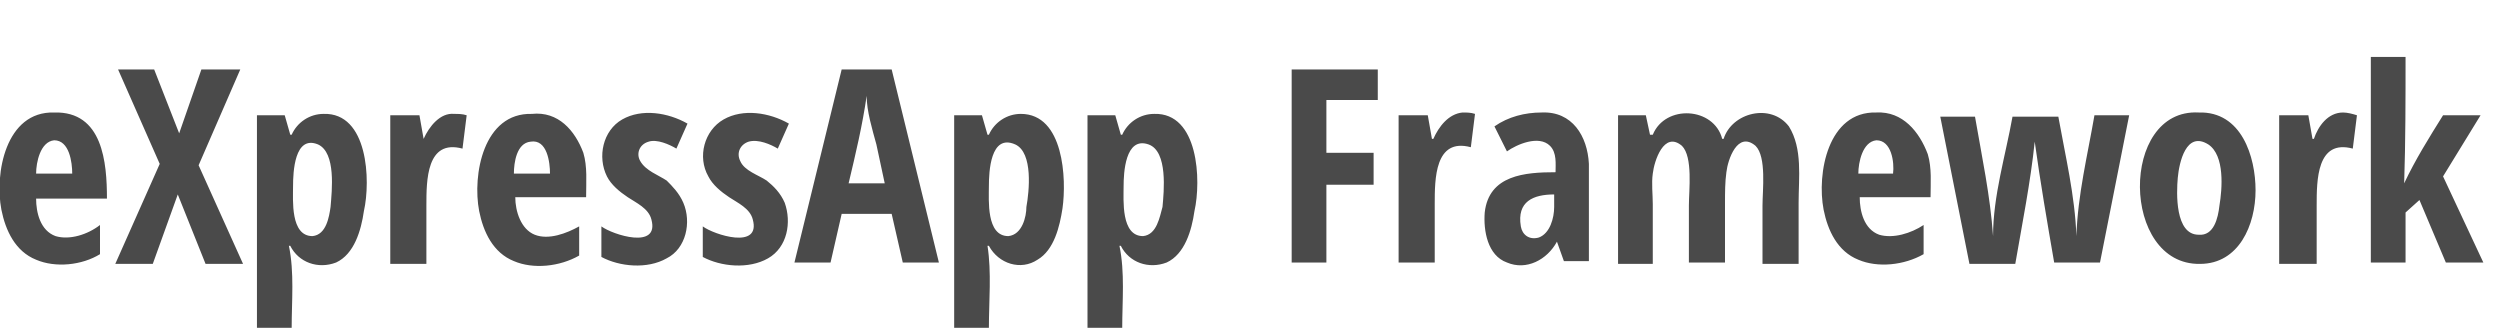
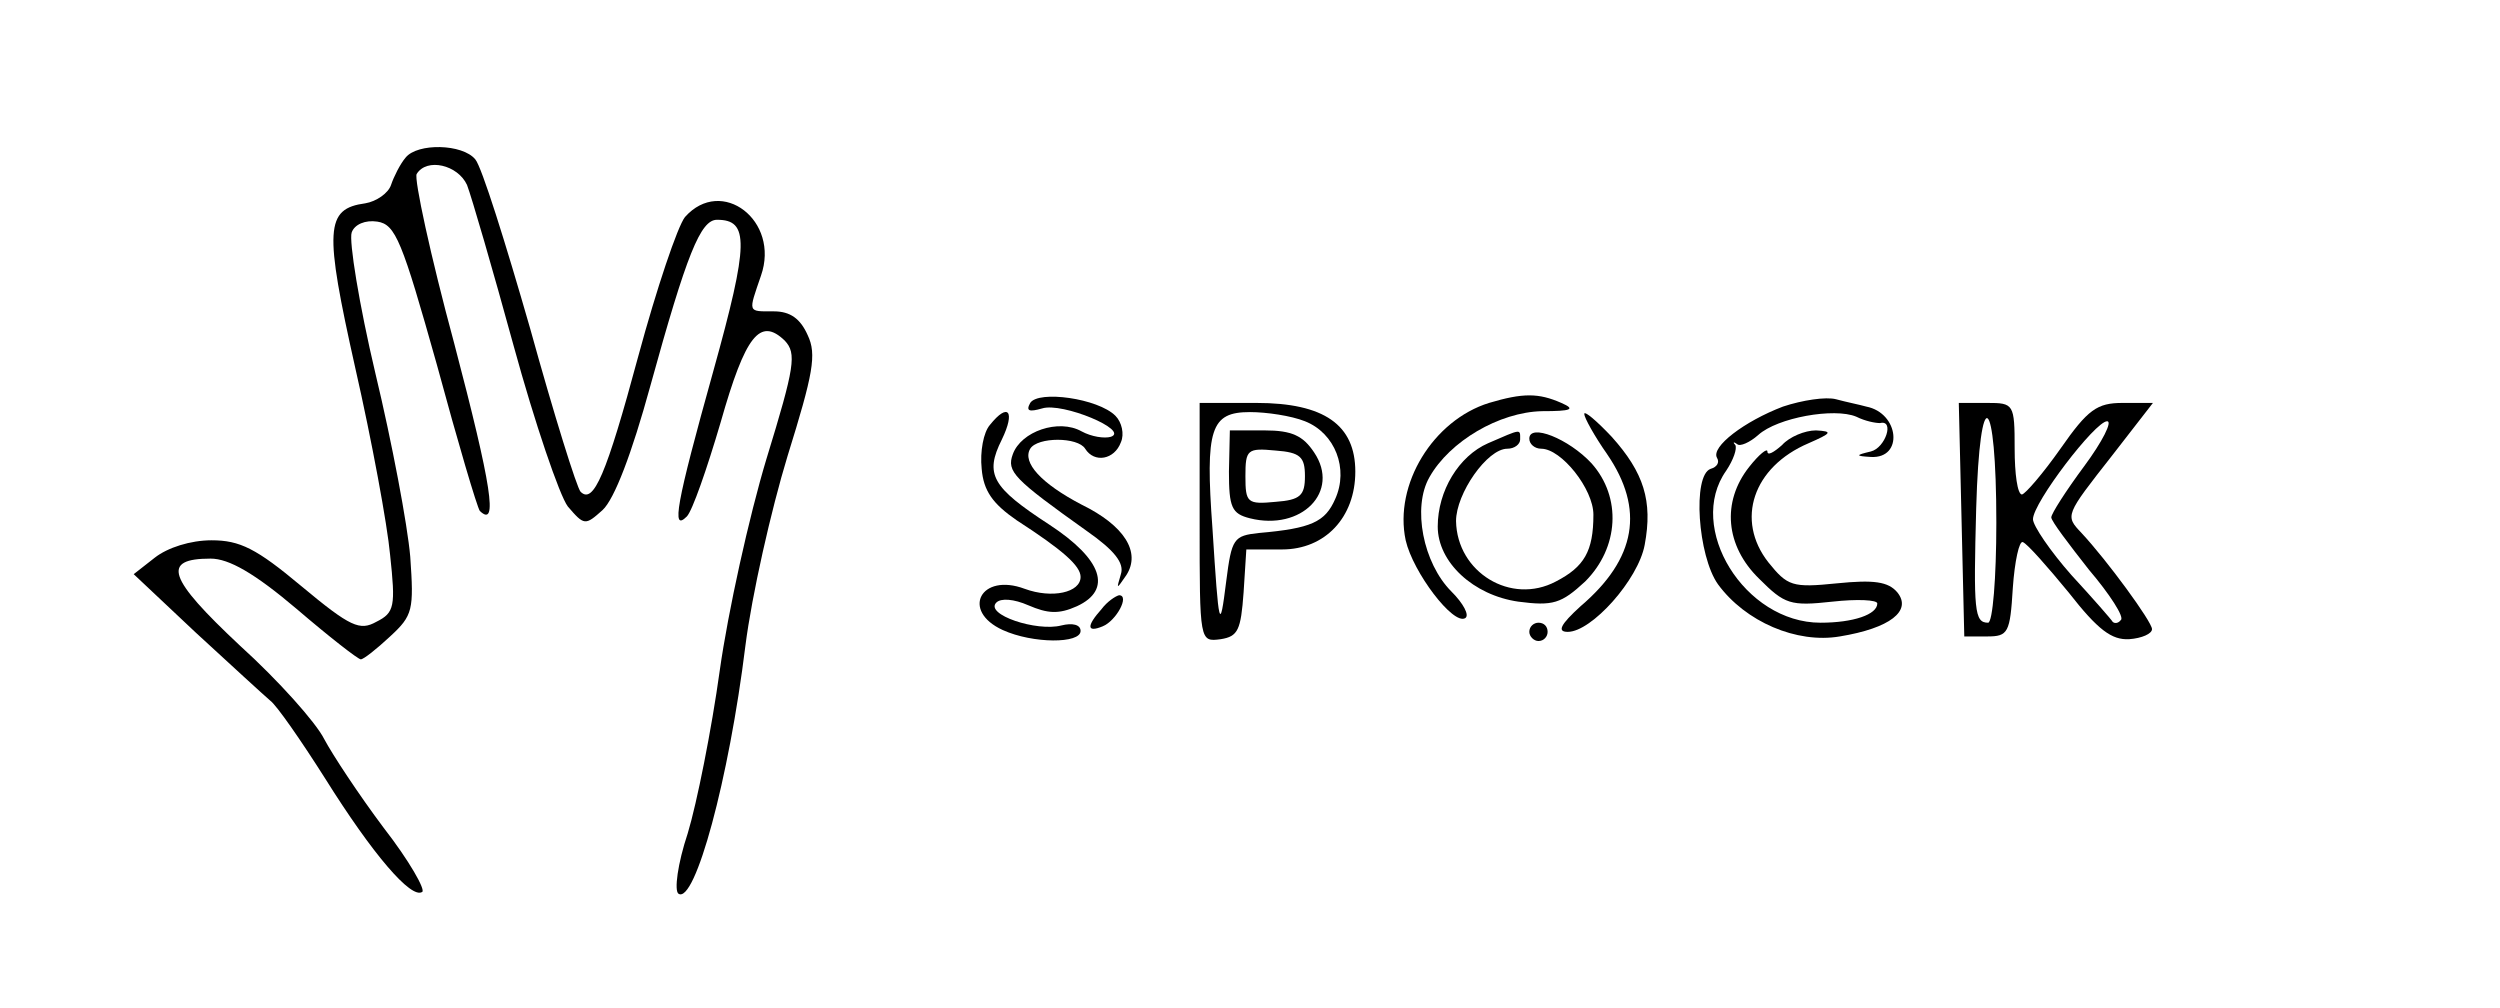
- <svg xmlns="http://www.w3.org/2000/svg" version="1.1" id="Layer_1" x="0px" y="0px" viewBox="0 0 180 24" style="enable-background:new 0 0 180 24;" xml:space="preserve">
-   <style type="text/css">
- 	.st0{fill:#4A4A4A;}
- </style>
-   <path class="st0" d="M3.9,8.1c-3.5-0.1-4.3,4.4-3.8,7c0.3,1.5,1,3,2.5,3.6c1.4,0.6,3.3,0.4,4.6-0.4v-2.1C6.3,16.9,5,17.3,4,17  c-1.1-0.4-1.4-1.7-1.4-2.7h5.1C7.7,11.7,7.4,8,3.9,8.1z M2.6,12.5c0-0.8,0.3-2.3,1.3-2.4c1.1,0,1.3,1.6,1.3,2.4H2.6z M14.3,11.9  l3.2,7.1h-2.7l-2-5l-1.8,5H8.3l3.2-7.2L8.5,5h2.6l1.8,4.6L14.5,5h2.8L14.3,11.9z M23.3,8.2c-1,0-1.9,0.6-2.3,1.5h-0.1l-0.4-1.4h-2  v15.3h2.5c0-1.9,0.2-4-0.2-5.9h0.1c0.6,1.2,2,1.7,3.3,1.2c1.3-0.6,1.8-2.3,2-3.7C26.7,13,26.5,8.1,23.3,8.2L23.3,8.2z M22.5,17  c-1.6,0-1.4-2.6-1.4-3.6c0-1,0.1-3.7,1.8-3c1.3,0.6,1,3.3,0.9,4.5C23.7,15.6,23.5,16.9,22.5,17L22.5,17z M32.7,8.2  c0.3,0,0.6,0,0.9,0.1l-0.3,2.4c-2.6-0.7-2.6,2.3-2.6,4.1c0,1.4,0,2.8,0,4.2h-2.6V8.3h2.1l0.3,1.7l0,0C30.9,9.1,31.7,8.1,32.7,8.2  L32.7,8.2z M38.3,8.2c-3.5-0.1-4.3,4.4-3.8,7c0.3,1.5,1,3,2.5,3.6c1.4,0.6,3.3,0.4,4.7-0.4v-2.1c-0.9,0.5-2.2,1-3.2,0.6  c-1-0.4-1.4-1.7-1.4-2.7h5.1c0-1.1,0.1-2.2-0.2-3.2C41.4,9.4,40.2,8,38.3,8.2L38.3,8.2z M37,12.5c0-0.8,0.2-2.2,1.2-2.3  c1.2-0.2,1.4,1.5,1.4,2.3H37z M49.2,14.6c0.6,1.4,0.2,3.3-1.2,4c-1.4,0.8-3.4,0.6-4.7-0.1v-2.2c0.8,0.6,4.2,1.7,3.6-0.5  c-0.2-0.8-1.1-1.2-1.7-1.6c-0.6-0.4-1.2-0.9-1.5-1.5c-0.7-1.4-0.3-3.3,1.1-4.1c1.4-0.8,3.3-0.5,4.7,0.3l-0.8,1.8  c-0.5-0.3-1.4-0.7-2-0.5c-0.7,0.2-0.9,0.9-0.6,1.4c0.4,0.7,1.3,1,1.9,1.4C48.4,13.4,48.9,13.9,49.2,14.6L49.2,14.6z M56.5,14.6  c0.5,1.4,0.2,3.2-1.2,4c-1.4,0.8-3.4,0.6-4.7-0.1v-2.2c0.8,0.6,4.2,1.7,3.6-0.5c-0.2-0.8-1.1-1.2-1.7-1.6c-0.6-0.4-1.2-0.9-1.5-1.5  c-0.8-1.4-0.3-3.3,1.1-4.1c1.4-0.8,3.3-0.5,4.7,0.3l-0.8,1.8c-0.5-0.3-1.4-0.7-2.1-0.5c-0.6,0.2-0.9,0.8-0.6,1.4  c0.3,0.7,1.3,1,1.9,1.4C55.7,13.4,56.2,13.9,56.5,14.6L56.5,14.6z M60.6,5l-3.4,13.9h2.6l0.8-3.5h3.6l0.8,3.5h2.6L64.2,5L60.6,5z   M61.1,13.2c0.5-2.1,1-4.2,1.3-6.3c0,1.1,0.4,2.4,0.7,3.5c0.2,0.9,0.4,1.9,0.6,2.8H61.1z M73.5,8.2c-1,0-1.9,0.6-2.3,1.5h-0.1  l-0.4-1.4h-2v15.3h2.5c0-1.9,0.2-4-0.1-5.9h0.1c0.7,1.3,2.3,1.8,3.5,1c1.2-0.7,1.6-2.4,1.8-3.7C76.8,12.9,76.6,8.2,73.5,8.2  L73.5,8.2z M72.6,17c-1.6,0-1.4-2.6-1.4-3.6c0-1,0.1-3.8,1.9-3c1.3,0.6,1,3.4,0.8,4.5C73.9,15.6,73.6,16.9,72.6,17L72.6,17z   M83.1,8.2c-1,0-1.9,0.6-2.3,1.5h-0.1l-0.4-1.4h-2v15.3h2.5c0-1.9,0.2-4-0.2-5.9h0.1c0.6,1.2,2,1.7,3.3,1.2c1.3-0.6,1.8-2.3,2-3.7  C86.5,13,86.3,8.1,83.1,8.2L83.1,8.2z M82.3,17c-1.6,0-1.4-2.6-1.4-3.6c0-0.9,0.1-3.6,1.8-3c1.4,0.5,1.1,3.4,1,4.5  C83.5,15.6,83.3,16.9,82.3,17L82.3,17z M93,5h6.2v2.2h-3.7v3.8h3.4v2.3h-3.4v5.6H93V5z M105.3,8.1c0.3,0,0.6,0,0.9,0.1l-0.3,2.4  c-2.6-0.7-2.6,2.3-2.6,4.1c0,1.4,0,2.8,0,4.2h-2.6V8.3h2.1l0.3,1.7h0.1C103.6,9.1,104.3,8.2,105.3,8.1z M111,8.1  c-1.2,0-2.4,0.3-3.4,1l0.9,1.8c0.7-0.5,2.3-1.2,3.1-0.4c0.5,0.5,0.4,1.3,0.4,1.9c-2.2,0-4.8,0.2-5.1,2.9c-0.1,1.3,0.2,3.1,1.6,3.6  c1.4,0.6,2.9-0.2,3.6-1.5l0,0l0.5,1.4h1.8c0-1.7,0-3.5,0-5.2c0-0.6,0-1.2,0-1.8C114.3,9.8,113.2,8,111,8.1L111,8.1z M111.9,14.9  c0,0.8-0.3,1.9-1.1,2.2c-0.7,0.2-1.2-0.2-1.3-0.8c-0.3-1.8,0.9-2.3,2.4-2.3V14.9z M128.8,9.1c1,1.6,0.7,3.7,0.7,5.5  c0,1.5,0,2.9,0,4.4h-2.6c0-1.4,0-2.8,0-4.2c0-1.1,0.3-3.5-0.5-4.3c-1.3-1.1-2,1-2.1,1.9c-0.1,0.7-0.1,1.5-0.1,2.2c0,1.4,0,2.9,0,4.3  h-2.6c0-1.4,0-2.8,0-4.1c0-1.1,0.3-3.5-0.5-4.3c-1.3-1.1-2,1.1-2.1,2c-0.1,0.7,0,1.5,0,2.2c0,1.4,0,2.8,0,4.3h-2.5V8.3h2l0.3,1.4  h0.2c0.9-2.2,4.4-2,5,0.3h0.1C124.7,8.1,127.5,7.4,128.8,9.1z M135.1,8.1c-3.5-0.1-4.3,4.4-3.8,7c0.3,1.5,1,3,2.5,3.6  c1.4,0.6,3.3,0.4,4.7-0.4v-2.1c-0.9,0.6-2.2,1-3.2,0.7c-1.1-0.4-1.4-1.7-1.4-2.7h5.1c0-1,0.1-2.1-0.2-3.1C138.2,9.5,137,8,135.1,8.1  z M133.8,12.5c0-0.8,0.3-2.3,1.3-2.4c1.1,0,1.3,1.6,1.2,2.4H133.8z M150.8,8.3h2.5l-2.1,10.6h-3.3c-0.5-2.9-1-5.8-1.4-8.7l0,0  c-0.3,2.9-0.9,5.9-1.4,8.8h-3.3l-2.1-10.6h2.5c0.5,2.9,1.1,5.7,1.3,8.6l0,0c0-2.9,0.9-5.8,1.4-8.6h3.3c0.5,2.8,1.2,5.7,1.3,8.6l0,0  C149.6,14,150.3,11.2,150.8,8.3z M158.3,8.1c-5.7-0.3-5.6,11,0.1,10.9c2.8,0,4-2.8,4-5.3C162.4,11.3,161.4,8,158.3,8.1L158.3,8.1z   M158.3,16.9c-1.7,0-1.6-3-1.5-4.1c0.1-1.1,0.6-3.4,2.2-2.4c1.2,0.8,1,3.2,0.8,4.4C159.7,15.7,159.4,17,158.3,16.9L158.3,16.9z   M168.7,8.1c0.3,0,0.7,0.1,1,0.2l-0.3,2.4c-2.6-0.7-2.6,2.3-2.6,4.1c0,1.4,0,2.8,0,4.2h-2.7V8.3h2.1l0.3,1.7h0.1  C166.9,9.1,167.6,8.1,168.7,8.1L168.7,8.1z M178.8,18.9h-2.7l-1.9-4.5l-1,0.9v3.6h-2.5V4.1h2.5c0,3,0,6.1-0.1,9.1l0,0  c0.8-1.7,1.8-3.3,2.8-4.9h2.7l-2.7,4.4L178.8,18.9z" />
+ <svg xmlns="http://www.w3.org/2000/svg" version="1.0" width="273pt" height="110pt" viewBox="0 0 273 110" preserveAspectRatio="xMidYMid meet">
+   <g transform="translate(0,110) scale(0.1,-0.1)" fill="#000000" stroke="none">
+     <path d="M443 928 c-6 -7 -13 -21 -16 -30 -3 -9 -16 -18 -28 -20 -44 -6 -45 -28 -11 -180 18 -79 35 -171 38 -204 6 -56 5 -63 -15 -73 -18 -10 -28 -6 -82 39 -49 41 -67 50 -98 50 -23 0 -48 -8 -62 -19 l-23 -18 68 -64 c38 -35 74 -68 81 -74 7 -5 34 -44 60 -85 52 -83 94 -132 106 -124 4 2 -14 34 -42 70 -27 36 -56 80 -65 97 -9 18 -50 64 -92 102 -79 74 -86 95 -32 95 20 0 48 -16 94 -55 35 -30 67 -55 70 -55 3 0 17 11 32 25 25 23 26 29 22 87 -3 35 -20 125 -38 200 -18 76 -29 145 -26 154 3 9 15 14 28 12 20 -3 27 -21 65 -156 23 -85 44 -156 47 -160 20 -19 13 27 -28 183 -26 96 -44 180 -41 185 11 18 45 10 55 -12 5 -13 28 -92 51 -176 23 -84 50 -163 59 -175 18 -21 19 -21 38 -4 13 12 32 62 52 135 40 145 55 182 73 182 35 0 35 -25 -4 -165 -41 -147 -46 -176 -29 -159 6 6 22 52 37 103 27 95 43 115 70 89 13 -14 11 -28 -20 -129 -19 -63 -42 -167 -51 -231 -9 -65 -25 -145 -35 -178 -11 -33 -15 -63 -10 -66 18 -11 55 125 73 271 7 55 28 148 46 207 28 90 32 111 22 132 -8 18 -19 26 -37 26 -29 0 -28 -2 -14 39 21 60 -43 109 -83 64 -8 -10 -31 -78 -51 -152 -35 -130 -49 -162 -63 -148 -4 4 -29 84 -55 178 -27 94 -53 177 -60 185 -14 17 -63 18 -76 2z" />
+     <path d="M1125 660 c-5 -9 -1 -10 13 -6 22 7 96 -24 75 -31 -7 -2 -21 0 -32 6 -25 14 -66 0 -75 -25 -7 -19 1 -27 81 -84 30 -21 41 -35 37 -47 -5 -17 -5 -17 6 -1 16 25 -2 54 -49 77 -44 23 -65 46 -56 61 8 13 52 13 60 0 10 -16 32 -12 39 7 4 9 1 22 -6 29 -19 19 -84 28 -93 14z" />
+     <path d="M1626 660 c-61 -19 -104 -89 -91 -150 8 -35 52 -93 65 -85 5 3 -2 16 -15 29 -31 31 -43 92 -24 125 22 39 76 71 123 72 32 0 37 2 21 9 -25 11 -42 11 -79 0z" />
+     <path d="M1947 656 c-42 -16 -79 -44 -72 -56 3 -5 0 -10 -7 -12 -20 -7 -14 -95 8 -126 30 -41 86 -65 133 -57 55 9 79 28 63 48 -10 12 -26 14 -66 10 -49 -5 -54 -3 -75 23 -36 46 -17 104 44 130 25 11 27 13 8 14 -12 0 -29 -7 -37 -16 -9 -8 -16 -12 -16 -7 0 4 -9 -3 -20 -17 -30 -38 -26 -86 11 -122 28 -28 34 -30 80 -25 27 3 49 2 49 -2 0 -12 -26 -21 -62 -21 -83 0 -147 104 -103 166 8 12 12 24 10 28 -3 3 -2 4 2 1 3 -3 14 2 23 10 21 19 83 30 107 20 10 -5 21 -7 26 -7 16 4 6 -27 -10 -31 -17 -4 -17 -5 0 -6 36 -2 31 48 -5 55 -7 2 -22 5 -33 8 -11 3 -37 -1 -58 -8z" />
+     <path d="M1310 529 c0 -130 0 -130 23 -127 19 3 22 10 25 51 l3 47 39 0 c47 0 80 35 80 85 0 51 -34 75 -108 75 l-62 0 0 -131z m115 111 c33 -13 48 -52 33 -85 -11 -25 -26 -32 -83 -37 -28 -3 -30 -6 -36 -53 -7 -56 -8 -52 -15 58 -8 109 -2 127 41 127 18 0 45 -4 60 -10z" />
+     <path d="M1342 585 c0 -39 3 -46 23 -51 56 -14 99 29 70 72 -12 18 -24 24 -54 24 l-38 0 -1 -45z m83 -5 c0 -21 -5 -26 -32 -28 -31 -3 -33 -1 -33 28 0 29 2 31 33 28 27 -2 32 -7 32 -28z" />
+     <path d="M2142 533 l3 -128 25 0 c23 0 25 4 28 53 2 29 7 52 11 50 5 -2 27 -27 50 -55 32 -41 47 -52 66 -51 14 1 25 6 25 11 0 8 -49 75 -77 105 -18 19 -18 19 33 84 l45 58 -33 0 c-28 0 -38 -7 -68 -50 -19 -27 -38 -49 -42 -50 -5 0 -8 23 -8 50 0 49 -1 50 -30 50 l-31 0 3 -127z m38 -4 c0 -60 -4 -109 -9 -109 -15 0 -16 13 -13 125 4 140 22 127 22 -16z m96 62 c-20 -27 -36 -52 -36 -56 0 -4 19 -29 41 -57 23 -27 39 -52 35 -55 -3 -4 -7 -4 -9 -2 -1 2 -21 25 -45 51 -23 26 -42 54 -42 61 0 18 68 107 81 107 6 0 -5 -22 -25 -49z" />
+     <path d="M1081 636 c-7 -8 -11 -29 -9 -48 2 -24 12 -38 38 -56 51 -33 70 -50 70 -62 0 -17 -31 -24 -61 -13 -48 18 -70 -24 -24 -45 33 -15 85 -15 85 -1 0 7 -9 9 -21 6 -27 -7 -84 12 -71 25 5 5 19 4 35 -3 21 -9 33 -10 53 -1 39 18 28 51 -30 89 -63 41 -71 55 -52 93 15 31 7 41 -13 16z" />
+     <path d="M1730 648 c0 -4 11 -24 25 -44 41 -60 32 -114 -29 -166 -22 -20 -26 -28 -14 -28 26 0 77 57 84 95 9 48 -1 79 -36 118 -16 17 -30 29 -30 25z" />
+     <path d="M1625 616 c-32 -14 -55 -52 -55 -91 0 -39 39 -75 88 -82 38 -5 47 -2 73 22 37 37 40 92 7 129 -25 27 -68 44 -68 27 0 -6 6 -11 13 -11 22 0 57 -44 57 -72 0 -40 -10 -57 -41 -73 -49 -26 -108 10 -109 66 0 30 34 79 56 79 8 0 14 5 14 10 0 12 2 12 -35 -4z" />
+     <path d="M1203 435 c-17 -19 -16 -26 1 -19 15 6 30 34 18 34 -4 -1 -13 -7 -19 -15z" />
+     <path d="M1670 410 c0 -5 5 -10 10 -10 6 0 10 5 10 10 0 6 -4 10 -10 10 -5 0 -10 -4 -10 -10z" />
+   </g>
</svg>
